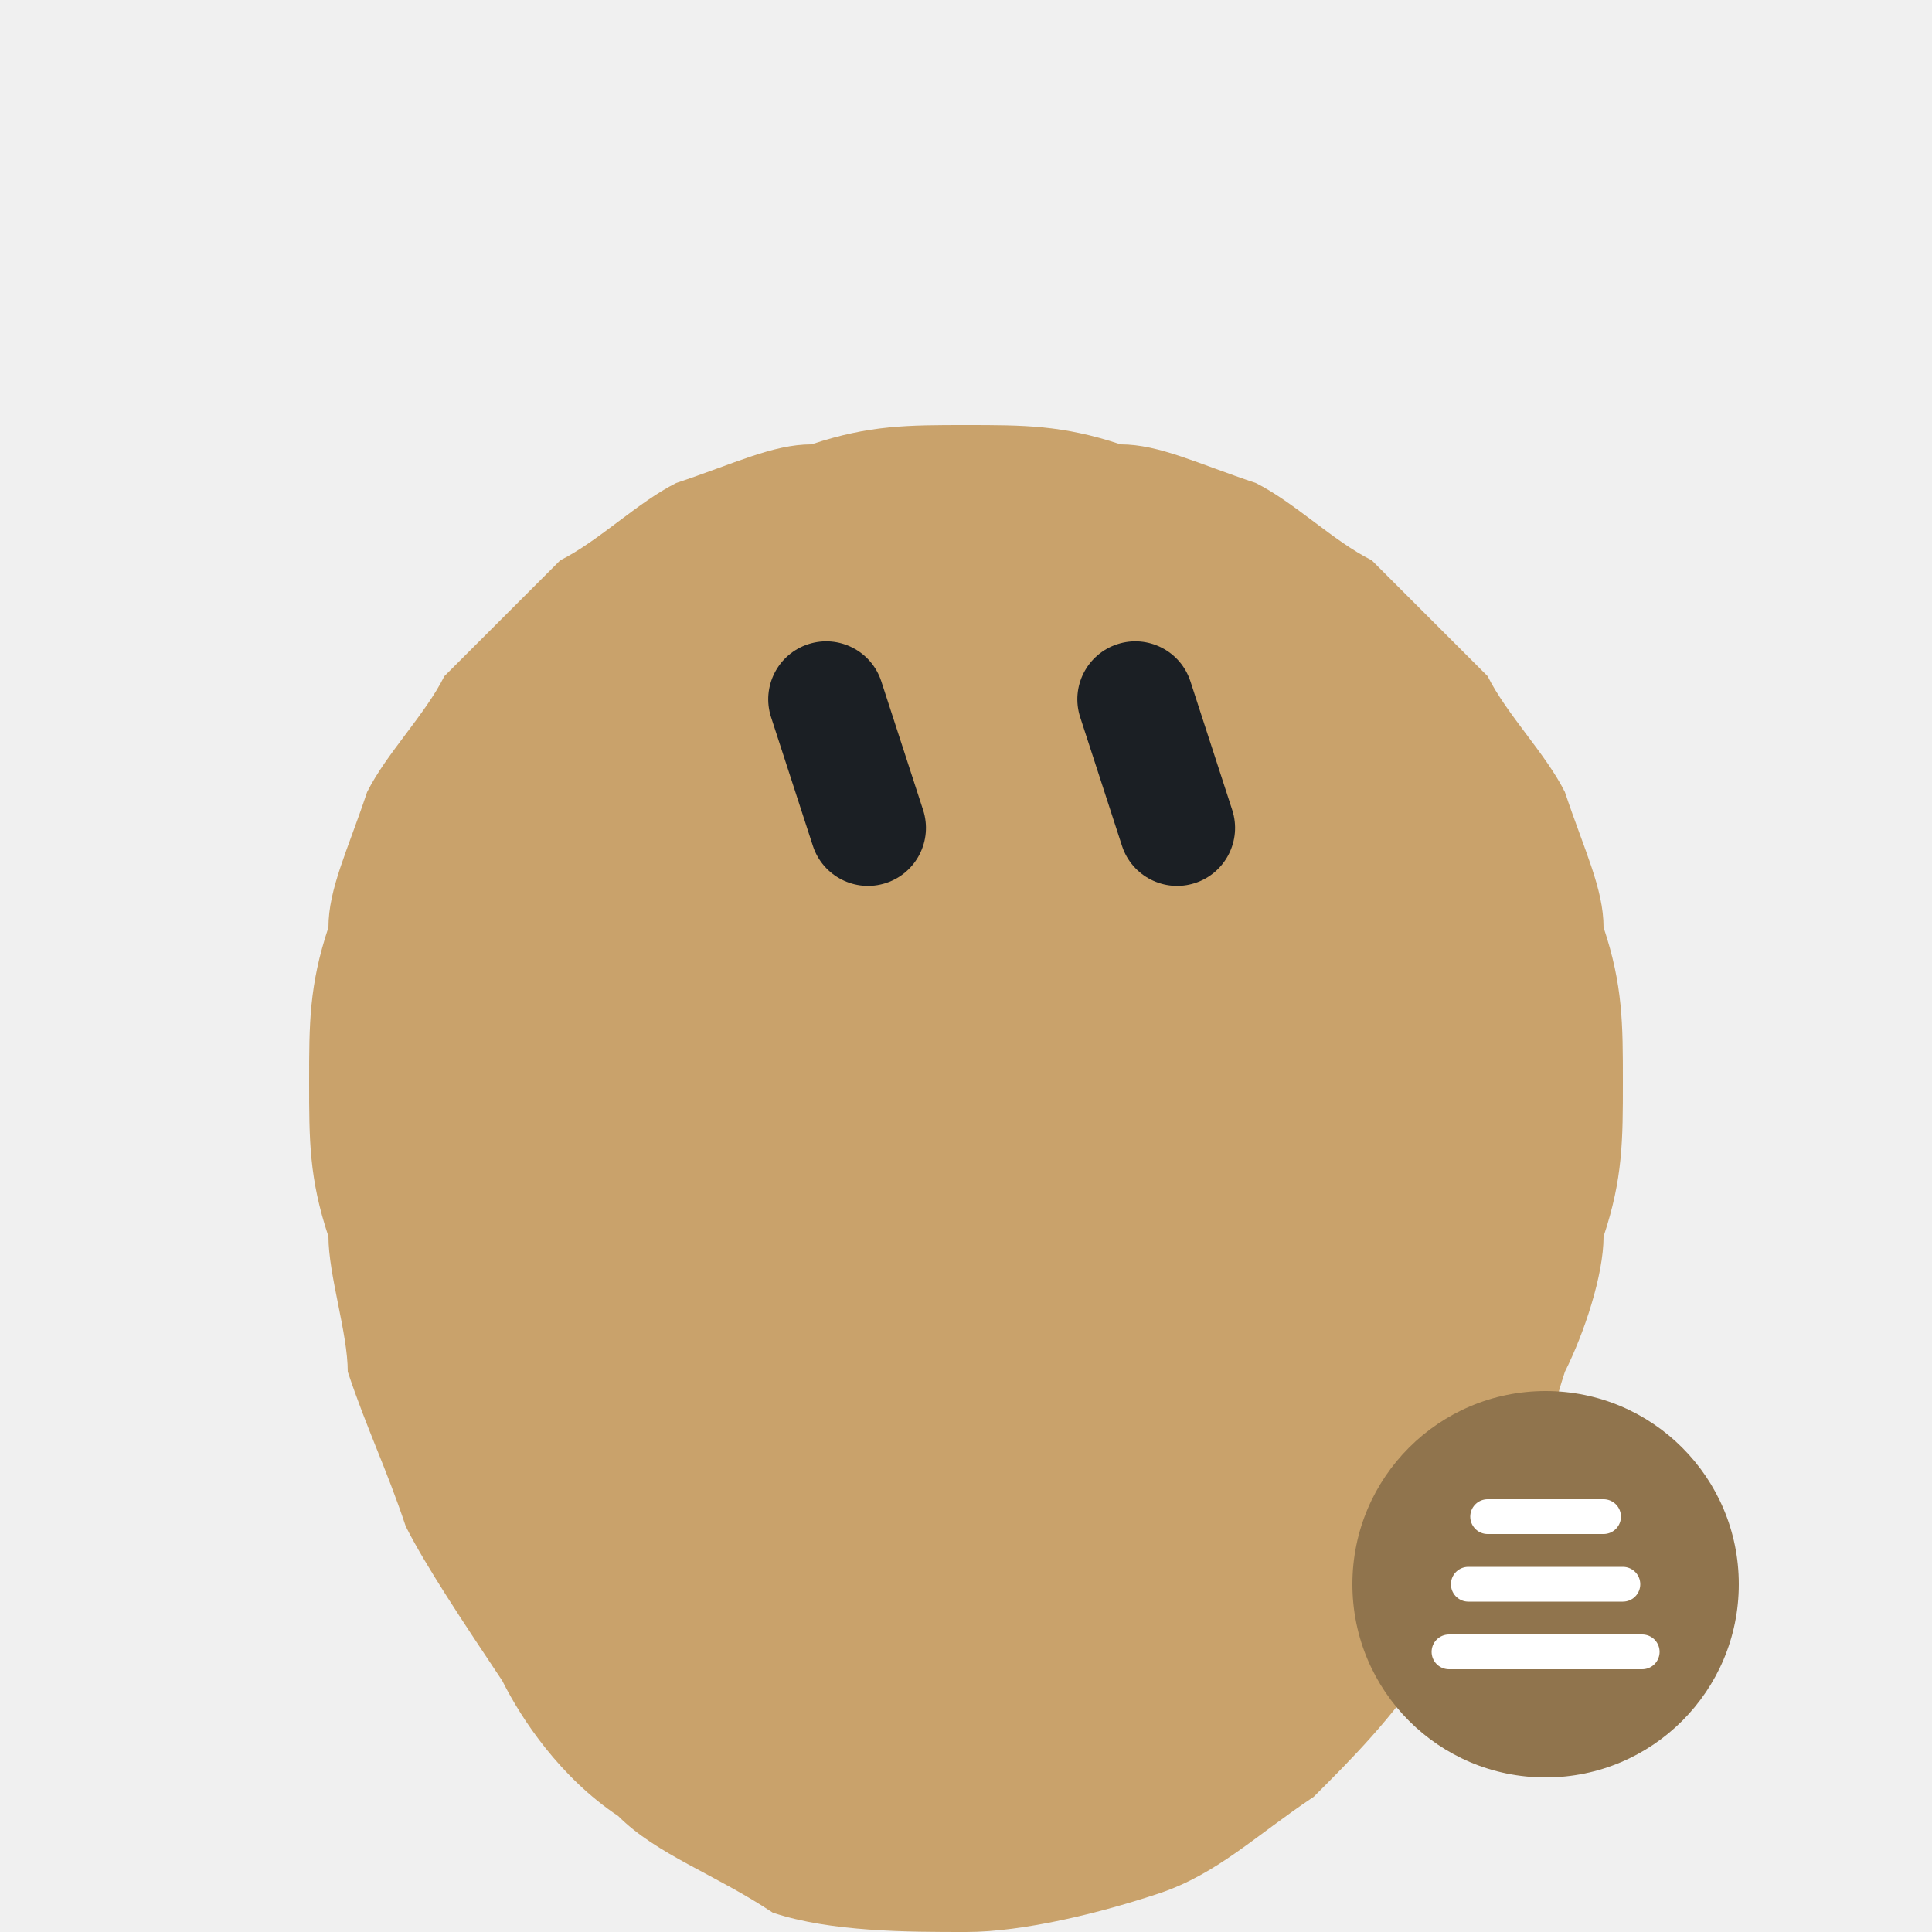
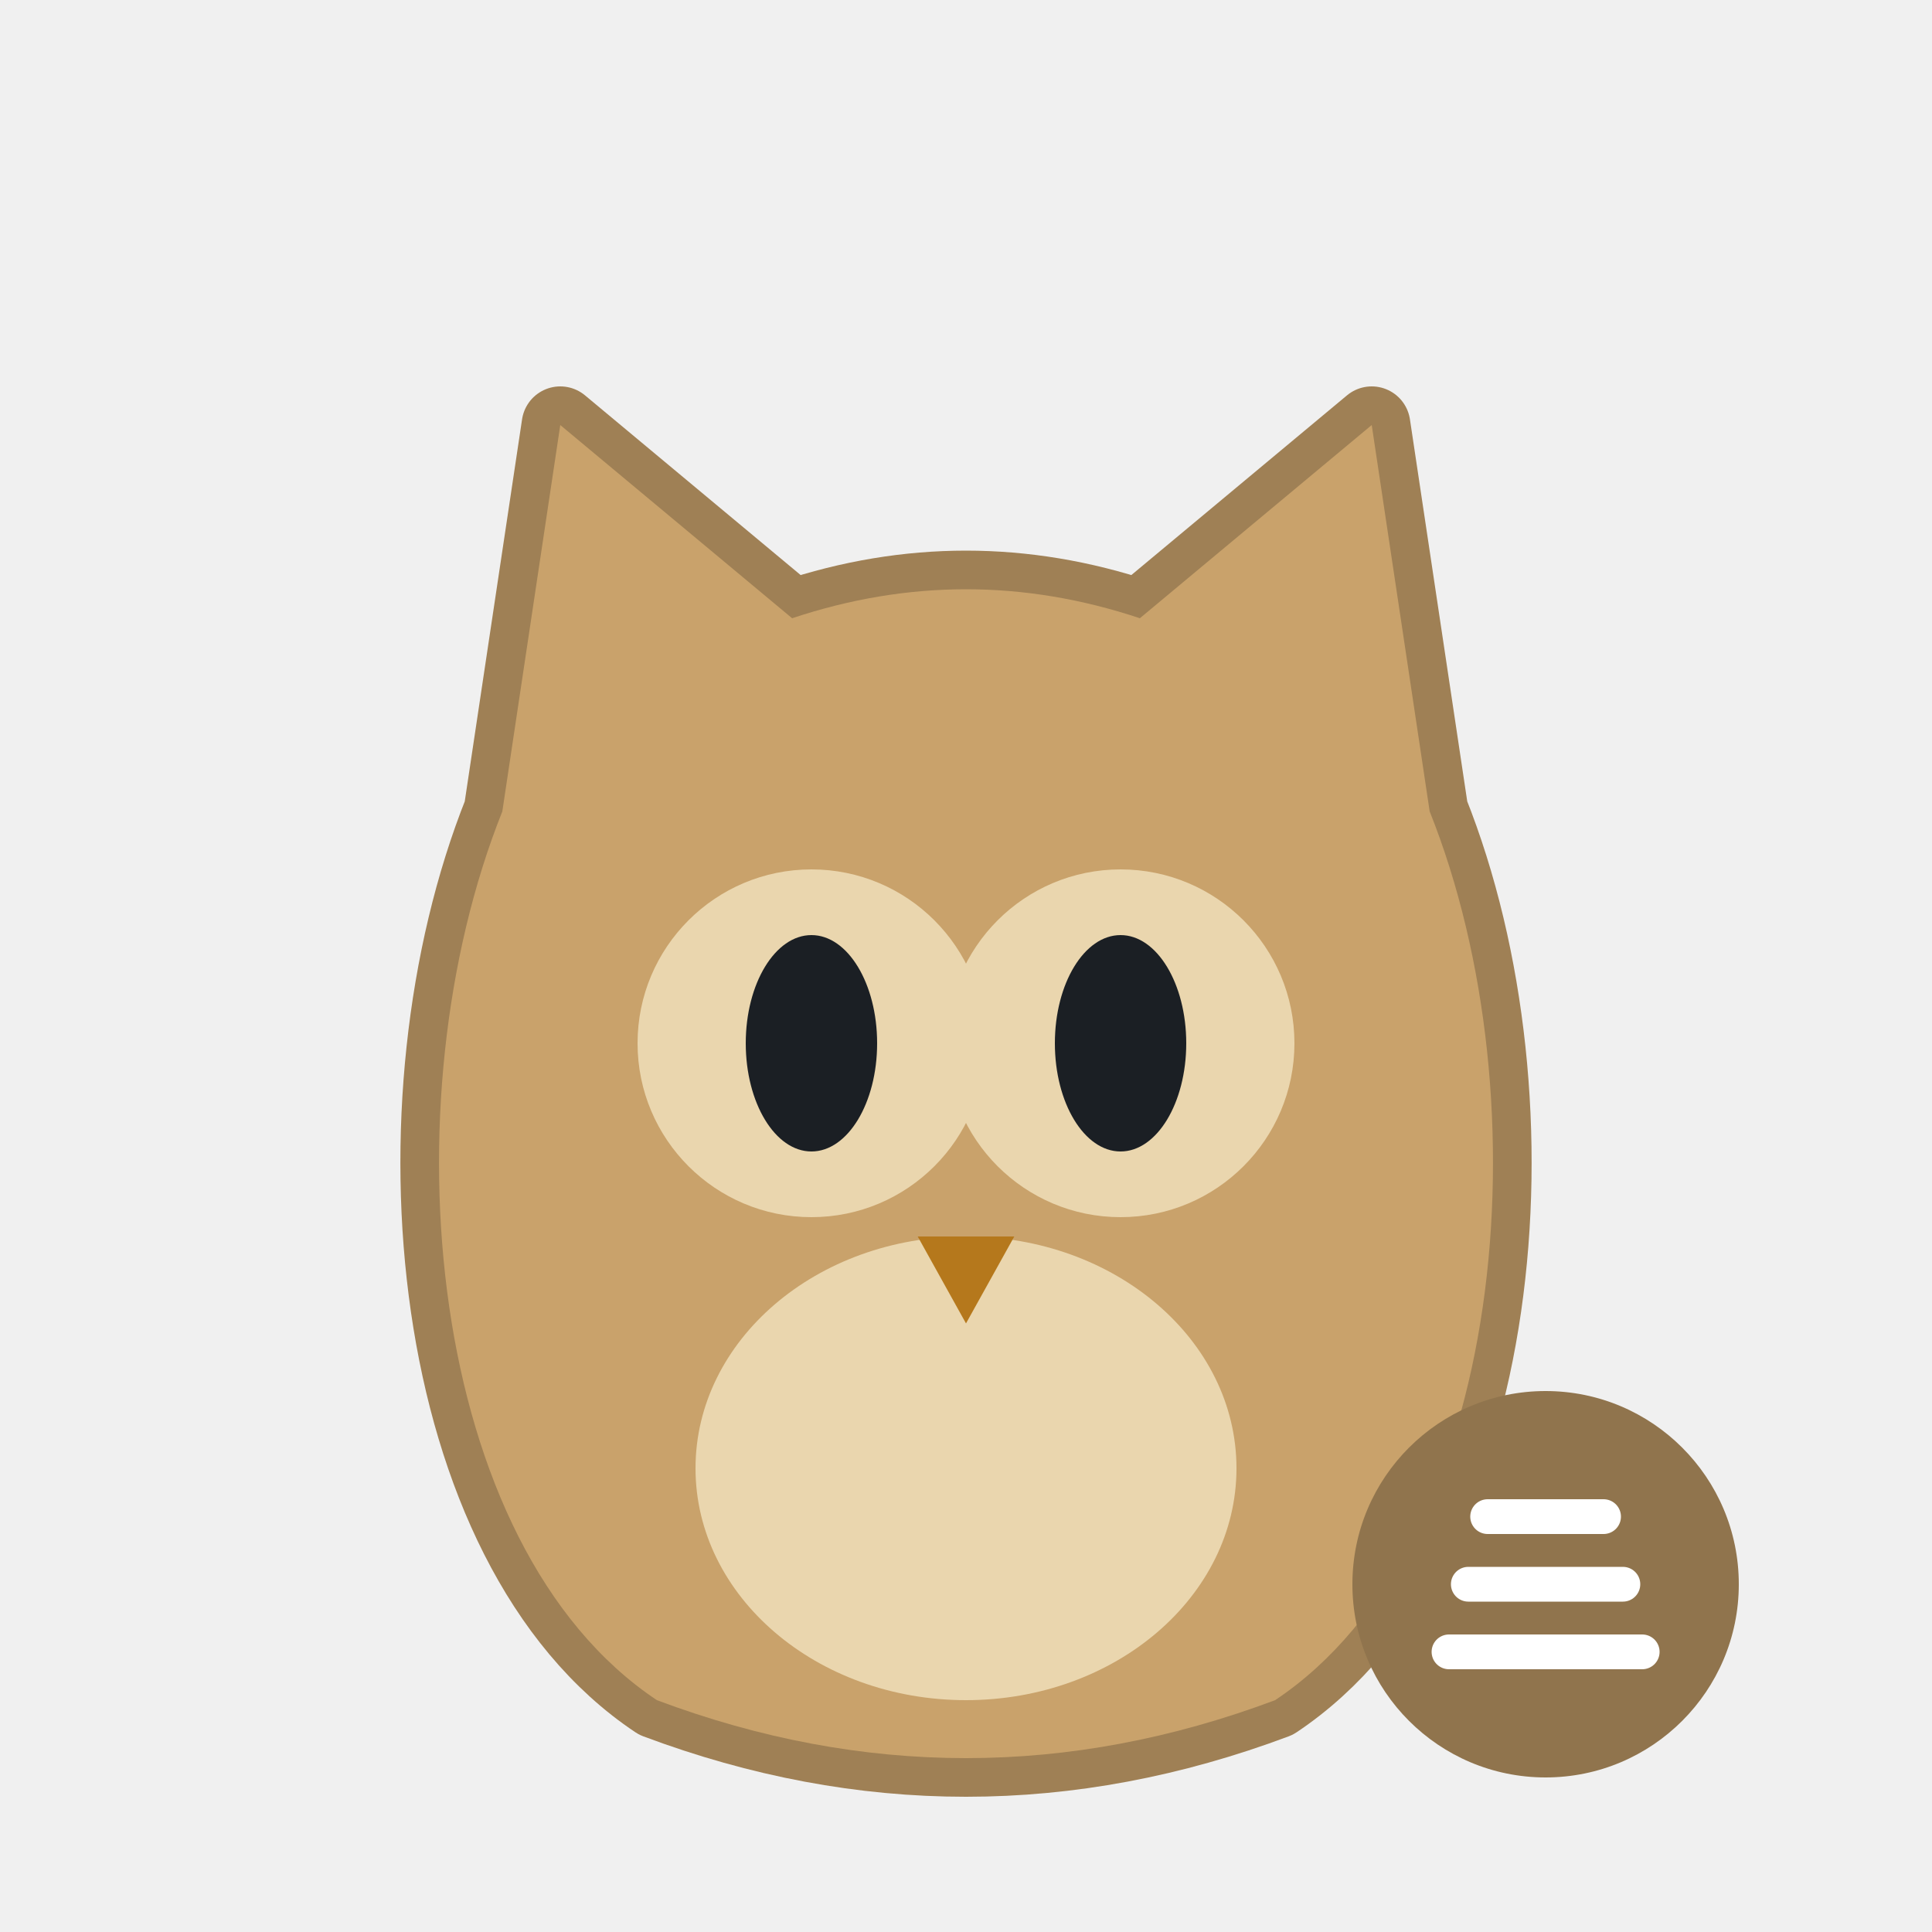
- <svg xmlns="http://www.w3.org/2000/svg" viewBox="0 0 100 100" role="img" aria-label="Librarian: a settled droplet that keeps the record">
-   <style>.b{animation:q 3.6s ease-in-out infinite;transform-origin:50px 90px}.e{animation:k 5s 3.2s infinite;transform-box:fill-box;transform-origin:center}@keyframes q{50%{transform:translateY(-3px) scale(1.03,.97)}}@keyframes k{0%,92%,100%{transform:scaleY(1)}96%{transform:scaleY(.15)}}@media(prefers-reduced-motion:reduce){.b,.e{animation:none}}</style>
-   <g class="b">
-     <path d="M84 56C84 59 84 61 83 64C83 66 82 69 81 71C80 74 80 76 78 79C77 81 76 84 74 86C72 89 70 91 68 93C65 95 63 97 60 98C57 99 53 100 50 100C47 100 43 100 40 99C37 97 34 96 32 94C29 92 27 89 26 87C24 84 22 81 21 79C20 76 19 74 18 71C18 69 17 66 17 64C16 61 16 59 16 56C16 53 16 51 17 48C17 46 18 44 19 41C20 39 22 37 23 35C25 33 27 31 29 29C31 28 33 26 35 25C38 24 40 23 42 23C45 22 47 22 50 22C53 22 55 22 58 23C60 23 62 24 65 25C67 26 69 28 71 29C73 31 75 33 77 35C78 37 80 39 81 41C82 44 83 46 83 48C84 51 84 53 84 56Z" fill="#c9a26b" />
-     <g transform="rotate(-18 44 40)">
-       <rect class="e" x="41" y="33" width="6" height="13" rx="3" fill="#1b1f24" />
-     </g>
-     <g transform="rotate(-18 60 40)">
-       <rect class="e" x="57" y="33" width="6" height="13" rx="3" fill="#1b1f24" />
-     </g>
-     <g transform="translate(80 82)">
-       <circle r="10" fill="#90744d" />
-       <path d="M-5 3.5h10M-4 0h8M-3-3.5h6" fill="none" stroke="#fff" stroke-width="1.8" stroke-linecap="round" stroke-linejoin="round" />
+ <svg xmlns="http://www.w3.org/2000/svg" viewBox="0 0 100 100" role="img" aria-label="Librarian as a night owl, Halloween" stroke-linecap="round" stroke-linejoin="round">
+   <style>.s,.q,.g,.e{animation:3.8s -2.12s ease-in-out infinite}.s{animation-name:s;transform-origin:50px 90px}.q{animation-name:q;transform-origin:50px 90px}.g{animation-name:g}.e{animation-name:e;transform-box:fill-box;transform-origin:center}@keyframes s{0%,50%,to{transform:rotate(0)}25%{transform:rotate(-15deg)}75%{transform:rotate(15deg)}}@keyframes q{0%,50%,to{transform:scale(0.98,1.02)}25%,75%{transform:scale(1.04,0.96)}}@keyframes g{0%,50%,to{transform:none}25%{transform:translateX(-4px)}75%{transform:translateX(4px)}}@keyframes e{0%,10%,50%,60%,to{transform:none}25%,75%{transform:scale(1.32,.7)}}@media(prefers-reduced-motion:reduce){*{animation:none!important}}</style>
+   <g class="s">
+     <g class="q">
+       <path d="M26 42L29 22L41 32Q50 29 59 32L71 22L74 42C80 57 78 80 66 88Q50 94 34 88C22 80 20 57 26 42Z" fill="#c9a26b" stroke="#9f8055" stroke-width="4" paint-order="stroke" />
+       <ellipse cx="50" cy="76" rx="14" ry="12" fill="#ead6ae" />
+       <circle cx="42" cy="54" r="9" fill="#ead6ae" />
+       <circle cx="58" cy="54" r="9" fill="#ead6ae" />
+       <path d="M47.5 64H52.5L50 68.5Z" fill="#b5781c" />
+       <g class="g" fill="#1b1f24">
+         <ellipse class="e" cx="42" cy="54" rx="3.4" ry="5.6" />
+         <ellipse class="e" cx="58" cy="54" rx="3.4" ry="5.6" />
+       </g>
    </g>
  </g>
+   <g transform="translate(80 82)">
+     <circle r="10" fill="#90744d" />
+     <path d="M-5 3.5h10M-4 0h8M-3-3.5h6" fill="none" stroke="#fff" stroke-width="1.8" />
+   </g>
</svg>
